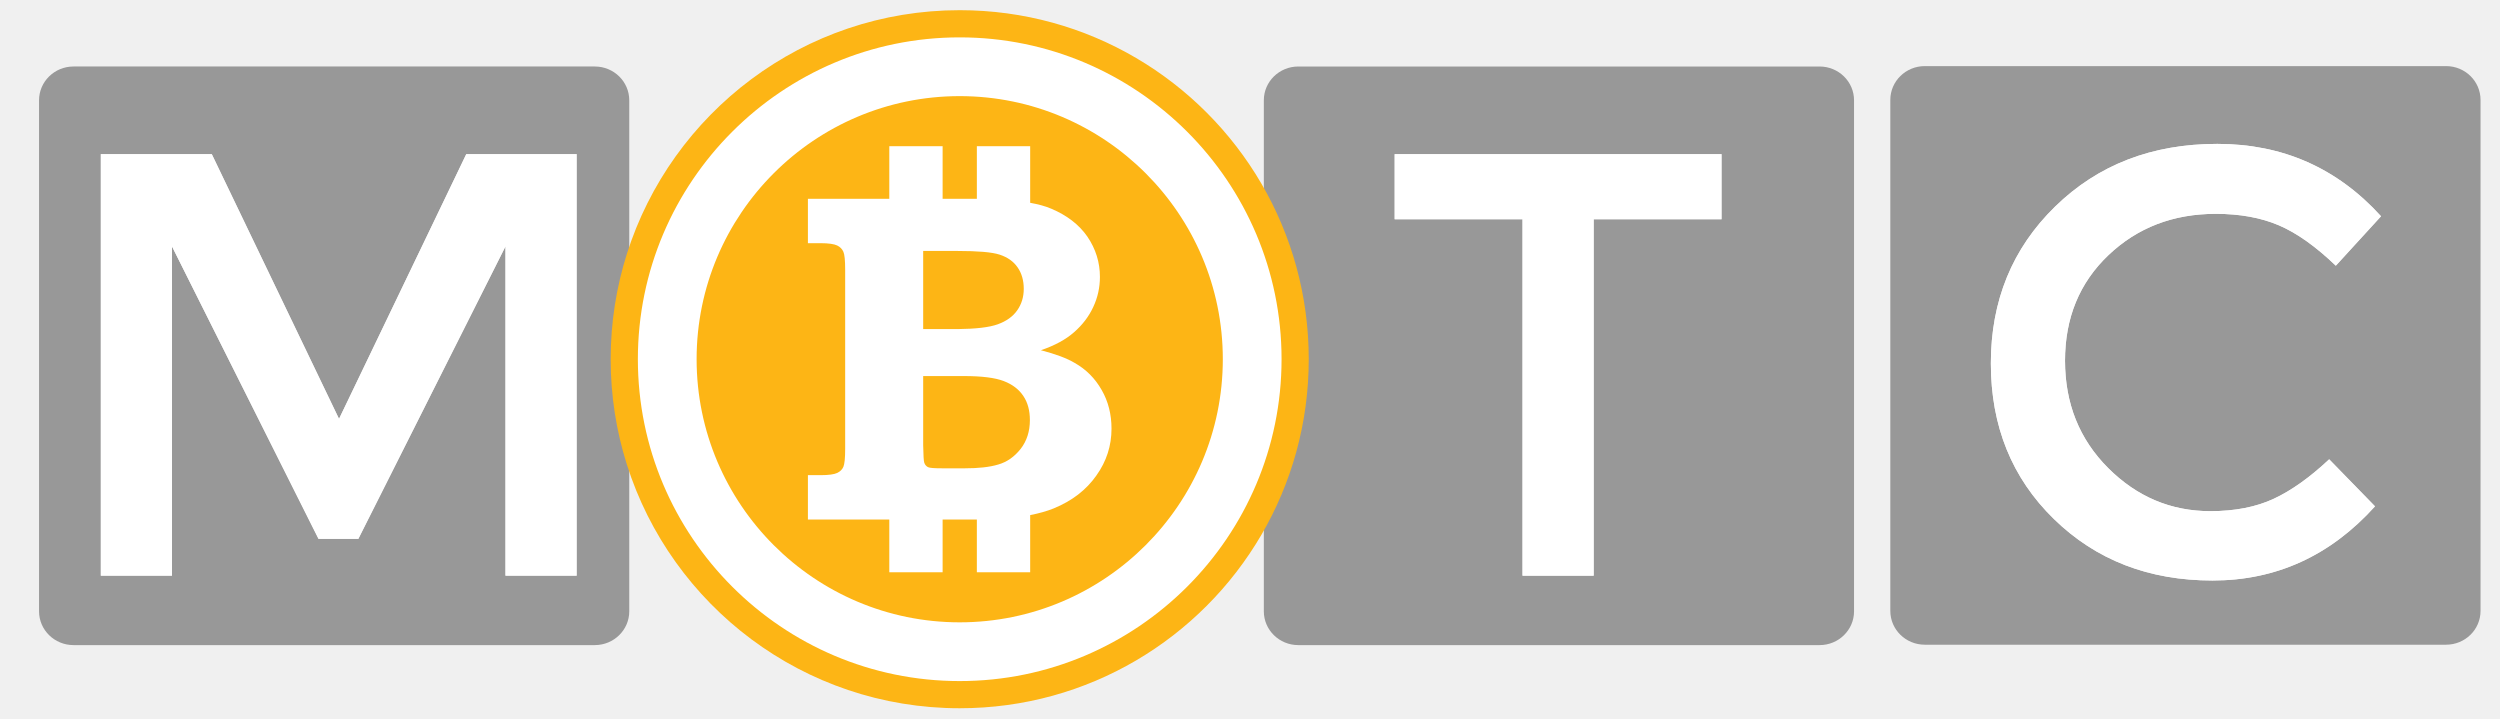
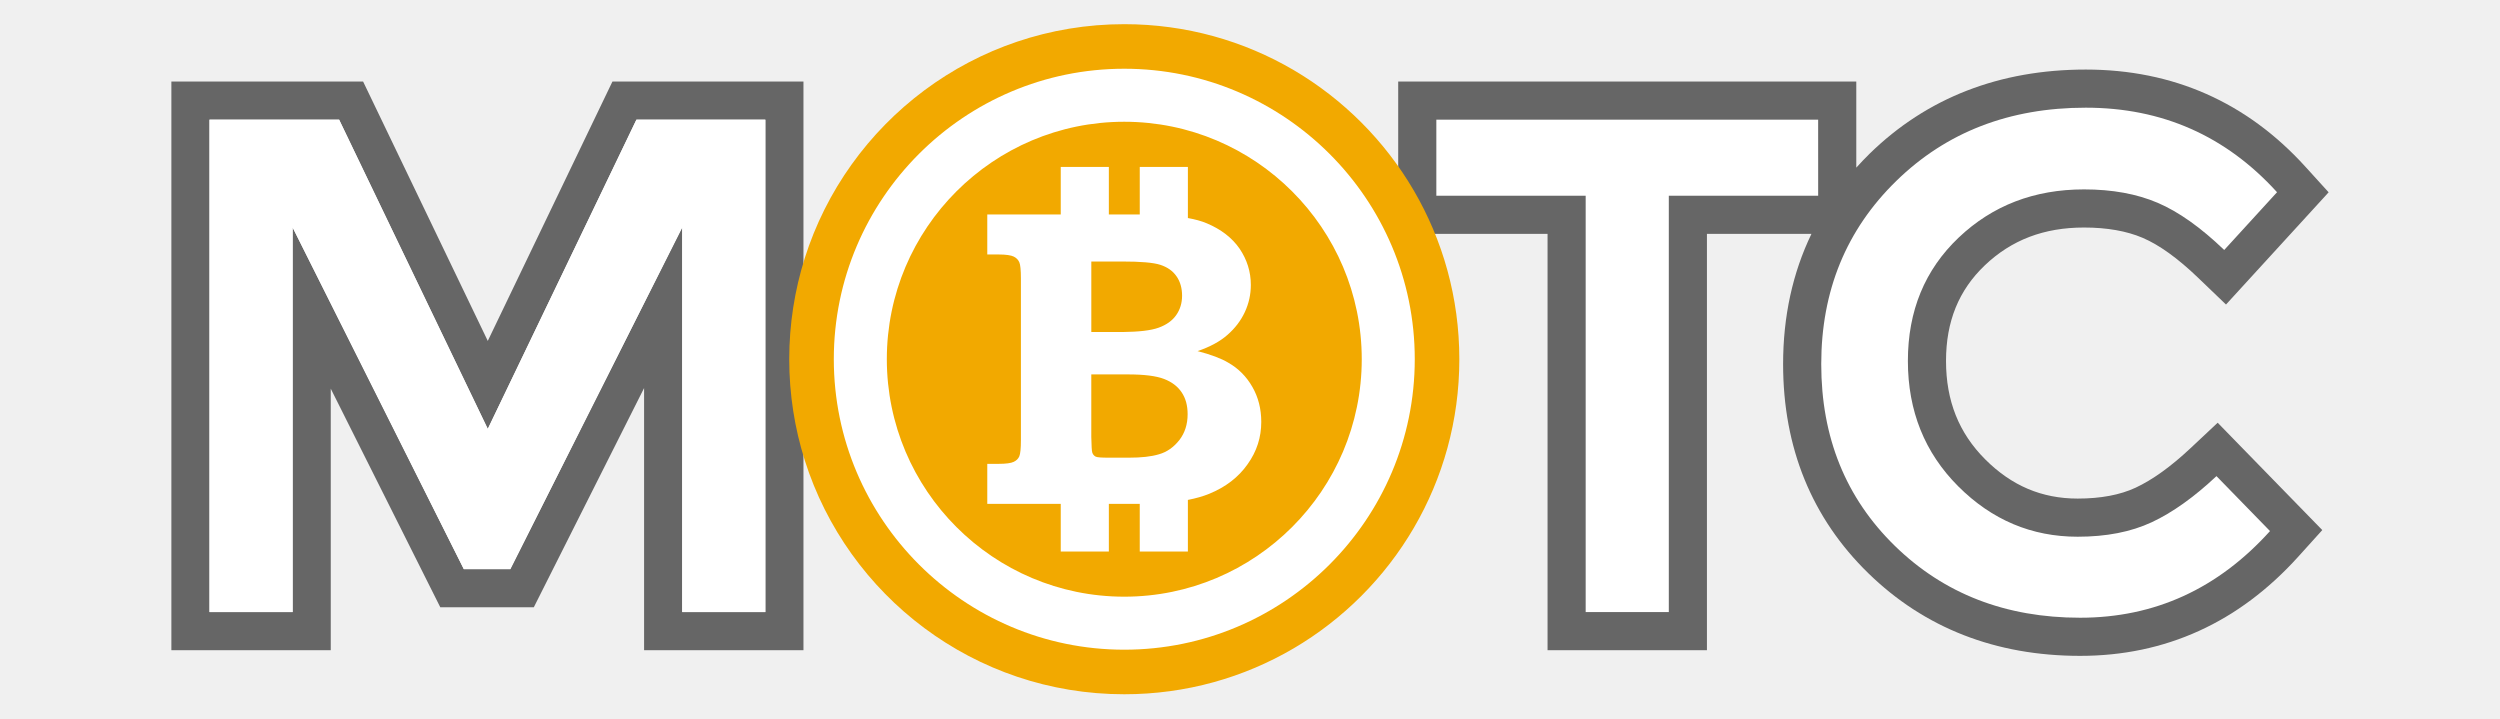
- <svg xmlns="http://www.w3.org/2000/svg" version="1.1" baseProfile="tiny" id="Layer_1" x="0px" y="0px" width="766px" height="220.13px" viewBox="0 0 766 220.13" xml:space="preserve">
-   <path fill="#989898" d="M192.805,30.729c0-5.718-4.728-10.354-10.561-10.354H22.525c-5.833,0-10.561,4.636-10.561,10.354v156.577  c0,5.718,4.728,10.353,10.561,10.353h159.72c5.833,0,10.561-4.635,10.561-10.353L192.805,30.729z M176.681,176.392h-21.804V75.5  l-45.086,89.619H97.595L52.692,75.5v100.892H30.889V47.229h34l38.989,81.119l38.989-81.119h33.814L176.681,176.392L176.681,176.392z  " />
-   <path fill="#989898" d="M557.518,20.377H397.799c-5.834,0-10.562,4.636-10.562,10.354v156.577c0,5.718,4.728,10.353,10.562,10.353  h159.719c5.832,0,10.561-4.635,10.561-10.353V30.73C568.077,25.013,563.35,20.377,557.518,20.377z M527.477,67.186h-39.174v109.206  h-21.806V67.186h-39.174V47.229h100.152L527.477,67.186L527.477,67.186z" />
-   <path fill="#989898" d="M749.475,20.254H589.756c-5.832,0-10.562,4.637-10.562,10.354v156.577c0,5.718,4.729,10.353,10.562,10.353  h159.719c5.834,0,10.561-4.635,10.561-10.353V30.607C760.034,24.891,755.309,20.254,749.475,20.254z M645.938,143.407  c8.807,8.81,19.246,13.212,31.32,13.212c7.514,0,13.979-1.262,19.401-3.788c5.42-2.522,11.088-6.56,17-12.104l14.043,14.413  c-13.674,15.151-30.274,22.729-49.799,22.729s-35.727-6.283-48.598-18.848c-12.873-12.565-19.31-28.457-19.31-47.674  s6.56-35.23,19.681-48.043c13.119-12.812,29.686-19.217,49.705-19.217c20.018,0,36.739,7.392,50.168,22.174l-13.857,15.151  c-6.162-5.913-11.981-10.039-17.463-12.38c-5.482-2.339-11.918-3.511-19.31-3.511c-13.059,0-24.021,4.221-32.893,12.658  c-8.869,8.438-13.303,19.217-13.303,32.336C632.727,123.637,637.129,134.603,645.938,143.407z" />
-   <polygon fill="#FFFFFF" points="103.877,128.349 64.889,47.229 30.889,47.229 30.889,176.392 52.692,176.392 52.692,75.5   97.595,165.119 109.791,165.119 154.877,75.5 154.877,176.392 176.681,176.392 176.681,47.229 142.866,47.229 " />
-   <polygon fill="#FFFFFF" points="427.323,67.186 466.497,67.186 466.497,176.392 488.303,176.392 488.303,67.186 527.477,67.186   527.477,47.229 427.323,47.229 " />
-   <path fill="#FFFFFF" d="M646.028,78.18c8.871-8.438,19.834-12.658,32.894-12.658c7.391,0,13.825,1.172,19.309,3.511  c5.48,2.341,11.301,6.467,17.463,12.38l13.857-15.151c-13.428-14.782-30.15-22.175-50.168-22.175  c-20.021,0-36.586,6.407-49.705,19.218c-13.121,12.812-19.68,28.825-19.68,48.043c0,19.217,6.436,35.107,19.309,47.674  c12.871,12.563,29.072,18.848,48.598,18.848c19.523,0,36.125-7.576,49.799-22.729l-14.043-14.413c-5.911,5.544-11.58,9.58-17,12.104  c-5.422,2.526-11.889,3.788-19.401,3.788c-12.074,0-22.515-4.402-31.32-13.212c-8.809-8.806-13.211-19.771-13.211-32.892  C632.727,97.397,637.159,86.619,646.028,78.18z" />
+ <svg xmlns="http://www.w3.org/2000/svg" version="1.1" baseProfile="tiny" id="Layer_1" x="0px" y="0px" width="766px" height="220.129px" viewBox="0 0 766 220.129" xml:space="preserve">
  <g>
-     <path fill="#FDB515" d="M386.479,56.238c-18.541-31.768-52.982-53.117-92.425-53.117c-47.842,0-88.345,31.422-102.008,74.751   c-3.204,10.161-4.936,20.976-4.936,32.193s1.73,22.032,4.936,32.192c13.663,43.328,54.166,74.751,102.008,74.751   c39.442,0,73.885-21.351,92.425-53.116c9.228-15.812,14.521-34.2,14.521-53.827S395.707,72.051,386.479,56.238z" />
    <g>
-       <path fill="#FFFFFF" d="M294.046,11.449c-54.371,0-98.605,44.234-98.605,98.604c0,54.383,44.234,98.627,98.605,98.627    c54.383,0,98.625-44.244,98.625-98.627C392.671,55.684,348.429,11.449,294.046,11.449z M294.046,190.682    c-44.446,0-80.605-36.169-80.605-80.627c0-44.445,36.16-80.604,80.605-80.604c44.457,0,80.625,36.159,80.625,80.604    C374.671,154.513,338.503,190.682,294.046,190.682z" />
-       <path fill="#FFFFFF" d="M329.312,111.219c-2.391-1.443-5.852-2.727-10.381-3.91c4.246-1.439,7.613-3.271,10.158-5.513    c2.564-2.242,4.531-4.808,5.883-7.724c1.369-2.916,2.043-5.992,2.043-9.229c0-4.454-1.271-8.557-3.838-12.338    c-2.576-3.715-6.289-6.536-11.068-8.559c-1.855-0.799-4.057-1.375-6.463-1.806V44.787h-16.338v16.135h-10.49V44.787h-16.336    v16.135h-24.938v13.586h3.839c2.516,0,4.245,0.273,5.125,0.708c0.913,0.432,1.541,1.104,1.902,1.922    c0.363,0.768,0.551,2.644,0.551,5.576v54.8c0,2.865-0.188,4.678-0.551,5.527c-0.361,0.832-0.99,1.441-1.902,1.873    s-2.608,0.676-5.125,0.676h-3.839v13.586h24.938v16.168h16.336v-16.168h9.281c0.393,0,0.799,0,1.207,0v16.168h16.34v-17.516    c2.752-0.541,5.143-1.219,7.201-2.049c5.676-2.326,10-5.689,13.07-10.064c3.127-4.371,4.65-9.148,4.65-14.373    c0-4.355-0.988-8.332-3.018-11.855C335.522,115.926,332.769,113.172,329.312,111.219z M282.86,76.895h10.568    c6.164,0,10.471,0.354,12.844,1.121c2.439,0.8,4.266,2.083,5.521,3.909c1.26,1.796,1.887,4.039,1.887,6.571    c0,2.501-0.676,4.711-2.012,6.601c-1.32,1.891-3.303,3.3-5.941,4.261c-2.674,0.964-6.732,1.411-12.299,1.478h-10.566v-23.94    H282.86z M312.735,137.529c-1.9,2.402-4.182,4.035-6.887,4.803c-2.672,0.803-6.064,1.156-10.156,1.156h-7.061    c-2.344,0-3.758-0.096-4.291-0.354c-0.537-0.289-0.928-0.705-1.148-1.375c-0.174-0.482-0.268-2.246-0.33-5.289v-21.246h12.469    c5.473,0,9.545,0.51,12.217,1.535c2.674,1.029,4.67,2.564,6.01,4.584c1.352,2.02,1.998,4.453,1.998,7.402    C315.554,132.143,314.626,135.092,312.735,137.529z" />
+       <path fill="#666666" d="M687.491,137.732l-7.994-8.209l-8.365,7.843c-5.974,5.603-11.626,9.663-16.791,12.069    c-4.754,2.213-10.721,3.331-17.741,3.331c-10.976,0-20.246-3.928-28.323-12.011c-8.083-8.078-12.015-17.945-12.015-30.168    c0-12.092,3.893-21.681,11.908-29.309c8.184-7.782,18.119-11.565,30.37-11.565c7.009,0,13.056,1.063,17.978,3.162    c5.068,2.165,10.75,6.252,16.893,12.147l8.636,8.285l8.077-8.831l16.185-17.696l7.182-7.858l-7.159-7.881    c-17.917-19.728-40.542-29.729-67.249-29.729c-26.434,0-48.715,8.669-66.221,25.772c-1.429,1.395-2.778,2.832-4.095,4.285V36.664    V24.982h-11.684H440.093h-11.685v11.684v23.312v11.68h11.685h34.077v115.89v11.682h11.681h25.474h11.681v-11.682V71.657h32.024    c-5.767,11.954-8.686,25.291-8.686,39.906c0,25.608,8.775,47.16,26.084,64.051c17.219,16.812,39.066,25.342,64.931,25.342    c26.146,0,48.637-10.232,66.845-30.408l7.341-8.132l-7.645-7.848L687.491,137.732z" />
+       <polygon fill="#666666" points="195.002,24.982 187.653,24.982 184.471,31.604 149.455,104.457 114.438,31.604 111.254,24.982     103.908,24.982 64.194,24.982 52.511,24.982 52.511,36.666 52.511,187.547 52.511,199.229 64.194,199.229 89.659,199.229     101.342,199.229 101.342,187.547 101.342,119.084 131.671,179.614 134.902,186.062 142.114,186.062 156.362,186.062     163.562,186.062 166.797,179.63 197.348,118.904 197.348,187.547 197.348,199.229 209.031,199.229 234.501,199.229     246.182,199.229 246.182,187.547 246.182,36.666 246.182,24.982 234.501,24.982   " />
+     </g>
+     <path fill="#FFFFFF" d="M600.013,149.018c10.294,10.289,22.484,15.434,36.587,15.434c8.781,0,16.336-1.475,22.669-4.427   c6.328-2.947,12.95-7.661,19.857-14.139l16.403,16.834c-15.971,17.701-35.366,26.552-58.171,26.552   c-22.81,0-41.738-7.337-56.774-22.017c-15.036-14.679-22.557-33.241-22.557-55.691c0-22.448,7.661-41.154,22.99-56.12   c15.322-14.968,34.679-22.45,58.063-22.45c23.383,0,42.919,8.635,58.603,25.901l-16.184,17.7   c-7.195-6.909-13.995-11.727-20.402-14.46c-6.401-2.734-13.923-4.104-22.558-4.104c-15.256,0-28.059,4.933-38.42,14.785   c-10.361,9.858-15.542,22.45-15.542,37.773C584.583,125.92,589.725,138.729,600.013,149.018z" />
+     <polygon fill="#FFFFFF" points="234.501,187.547 209.031,187.547 209.031,69.689 156.362,174.383 142.114,174.383 89.659,69.689    89.659,187.547 64.194,187.547 64.194,36.666 103.908,36.666 149.455,131.424 195.002,36.666 234.501,36.666 234.501,187.547  " />
+     <polygon fill="#FFFFFF" points="234.501,36.666 234.501,187.547 209.031,187.547 209.031,69.689 156.362,174.383 142.114,174.383    89.659,69.689 89.659,187.547 64.194,187.547 64.194,36.666 103.908,36.666 149.455,131.424 195.002,36.666  " />
+     <polygon fill="#FFFFFF" points="557.087,59.978 511.324,59.978 511.324,187.547 485.851,187.547 485.851,59.978 440.093,59.978    440.093,36.666 557.082,36.666 557.087,59.978  " />
+     <g>
+       <path fill="#F2A900" d="M433.199,58.396c-17.796-30.494-50.854-50.989-88.72-50.989c-45.925,0-84.803,30.162-97.921,71.752    c-3.07,9.754-4.736,20.138-4.736,30.904c0,10.77,1.663,21.149,4.736,30.901c13.118,41.589,51.996,71.757,97.921,71.757    c37.866,0,70.928-20.5,88.72-50.987c8.862-15.183,13.942-32.827,13.942-51.671C447.142,91.226,442.062,73.573,433.199,58.396z" />
+       <g>
+         <path fill="#FFFFFF" d="M344.473,21.06c-49.074,0-88.995,39.922-88.995,88.993c0,49.082,39.921,89.014,88.995,89.014     c49.083,0,89.011-39.932,89.011-89.014C433.484,60.981,393.557,21.06,344.473,21.06z M344.473,182.824     c-40.115,0-72.75-32.639-72.75-72.771c0-40.113,32.634-72.748,72.75-72.748c40.125,0,72.767,32.635,72.767,72.748     C417.24,150.186,384.598,182.824,344.473,182.824z" />
+         <path fill="#FFFFFF" d="M376.303,111.104c-2.16-1.298-5.288-2.46-9.371-3.526c3.828-1.3,6.872-2.953,9.169-4.978     c2.312-2.023,4.089-4.338,5.312-6.97c1.229-2.633,1.843-5.406,1.843-8.328c0-4.025-1.15-7.726-3.462-11.135     c-2.329-3.353-5.681-5.901-9.996-7.727c-1.673-0.72-3.658-1.243-5.83-1.632V51.146h-14.747v14.563h-9.47V51.146h-14.738v14.563     h-22.511v12.263h3.465c2.271,0,3.832,0.248,4.626,0.636c0.824,0.395,1.389,0.999,1.719,1.738     c0.323,0.692,0.495,2.386,0.495,5.029v49.463c0,2.586-0.172,4.222-0.495,4.988c-0.33,0.752-0.895,1.3-1.719,1.688     c-0.825,0.392-2.355,0.61-4.626,0.61h-3.465v12.264h22.511v14.594h14.738v-14.594h8.381c0.352,0,0.72,0,1.086,0v14.594h14.749     v-15.807c2.483-0.491,4.644-1.104,6.497-1.856c5.127-2.095,9.028-5.131,11.799-9.077c2.824-3.949,4.189-8.252,4.189-12.973     c0-3.932-0.889-7.525-2.716-10.701C381.907,115.352,379.416,112.865,376.303,111.104z M334.373,80.127h9.541     c5.565,0,9.45,0.32,11.593,1.012c2.202,0.721,3.854,1.88,4.981,3.527c1.139,1.62,1.702,3.646,1.702,5.932     c0,2.257-0.608,4.25-1.808,5.96c-1.196,1.704-2.987,2.976-5.367,3.842c-2.41,0.872-6.075,1.272-11.101,1.333h-9.535V80.127     H334.373L334.373,80.127z M361.341,134.854c-1.716,2.162-3.774,3.643-6.219,4.333c-2.408,0.729-5.471,1.044-9.167,1.044h-6.371     c-2.118,0-3.388-0.086-3.872-0.32c-0.487-0.258-0.836-0.638-1.038-1.242c-0.155-0.433-0.24-2.025-0.302-4.771v-19.177h11.262     c4.934,0,8.613,0.462,11.02,1.385c2.416,0.928,4.219,2.318,5.426,4.137c1.221,1.824,1.808,4.021,1.808,6.679     C363.888,129.99,363.047,132.653,361.341,134.854z" />
+       </g>
    </g>
  </g>
</svg>
